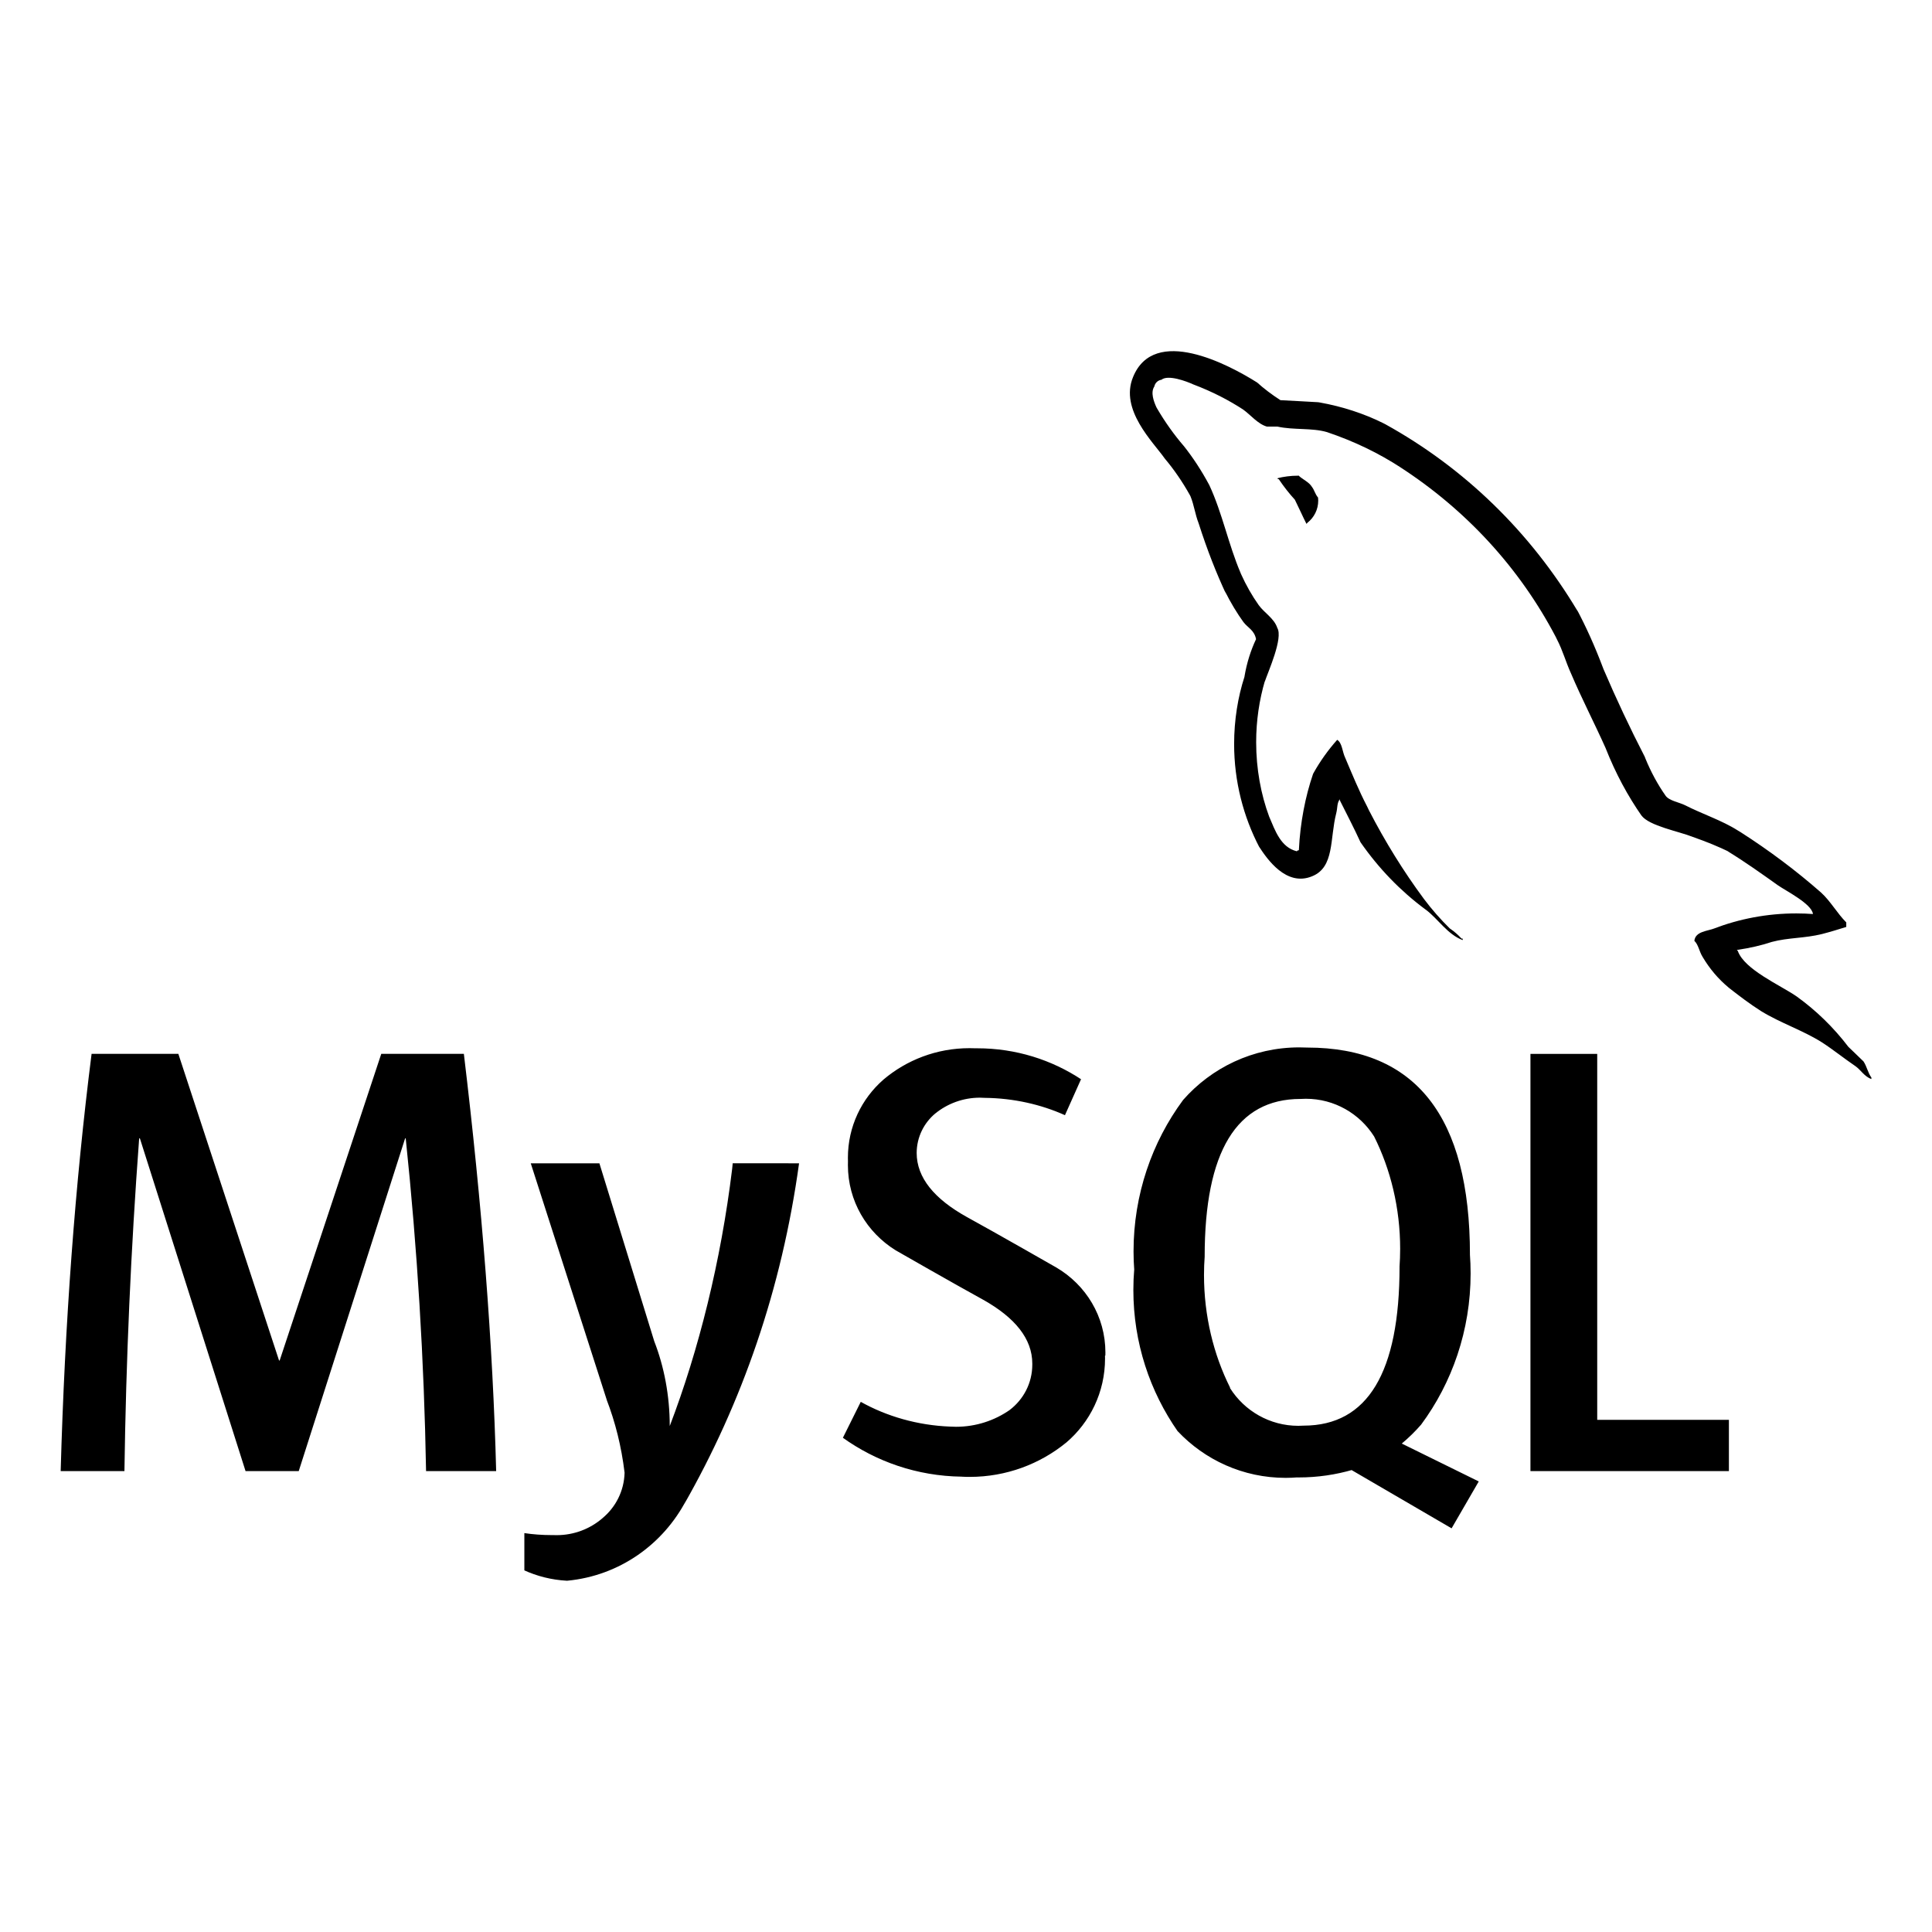
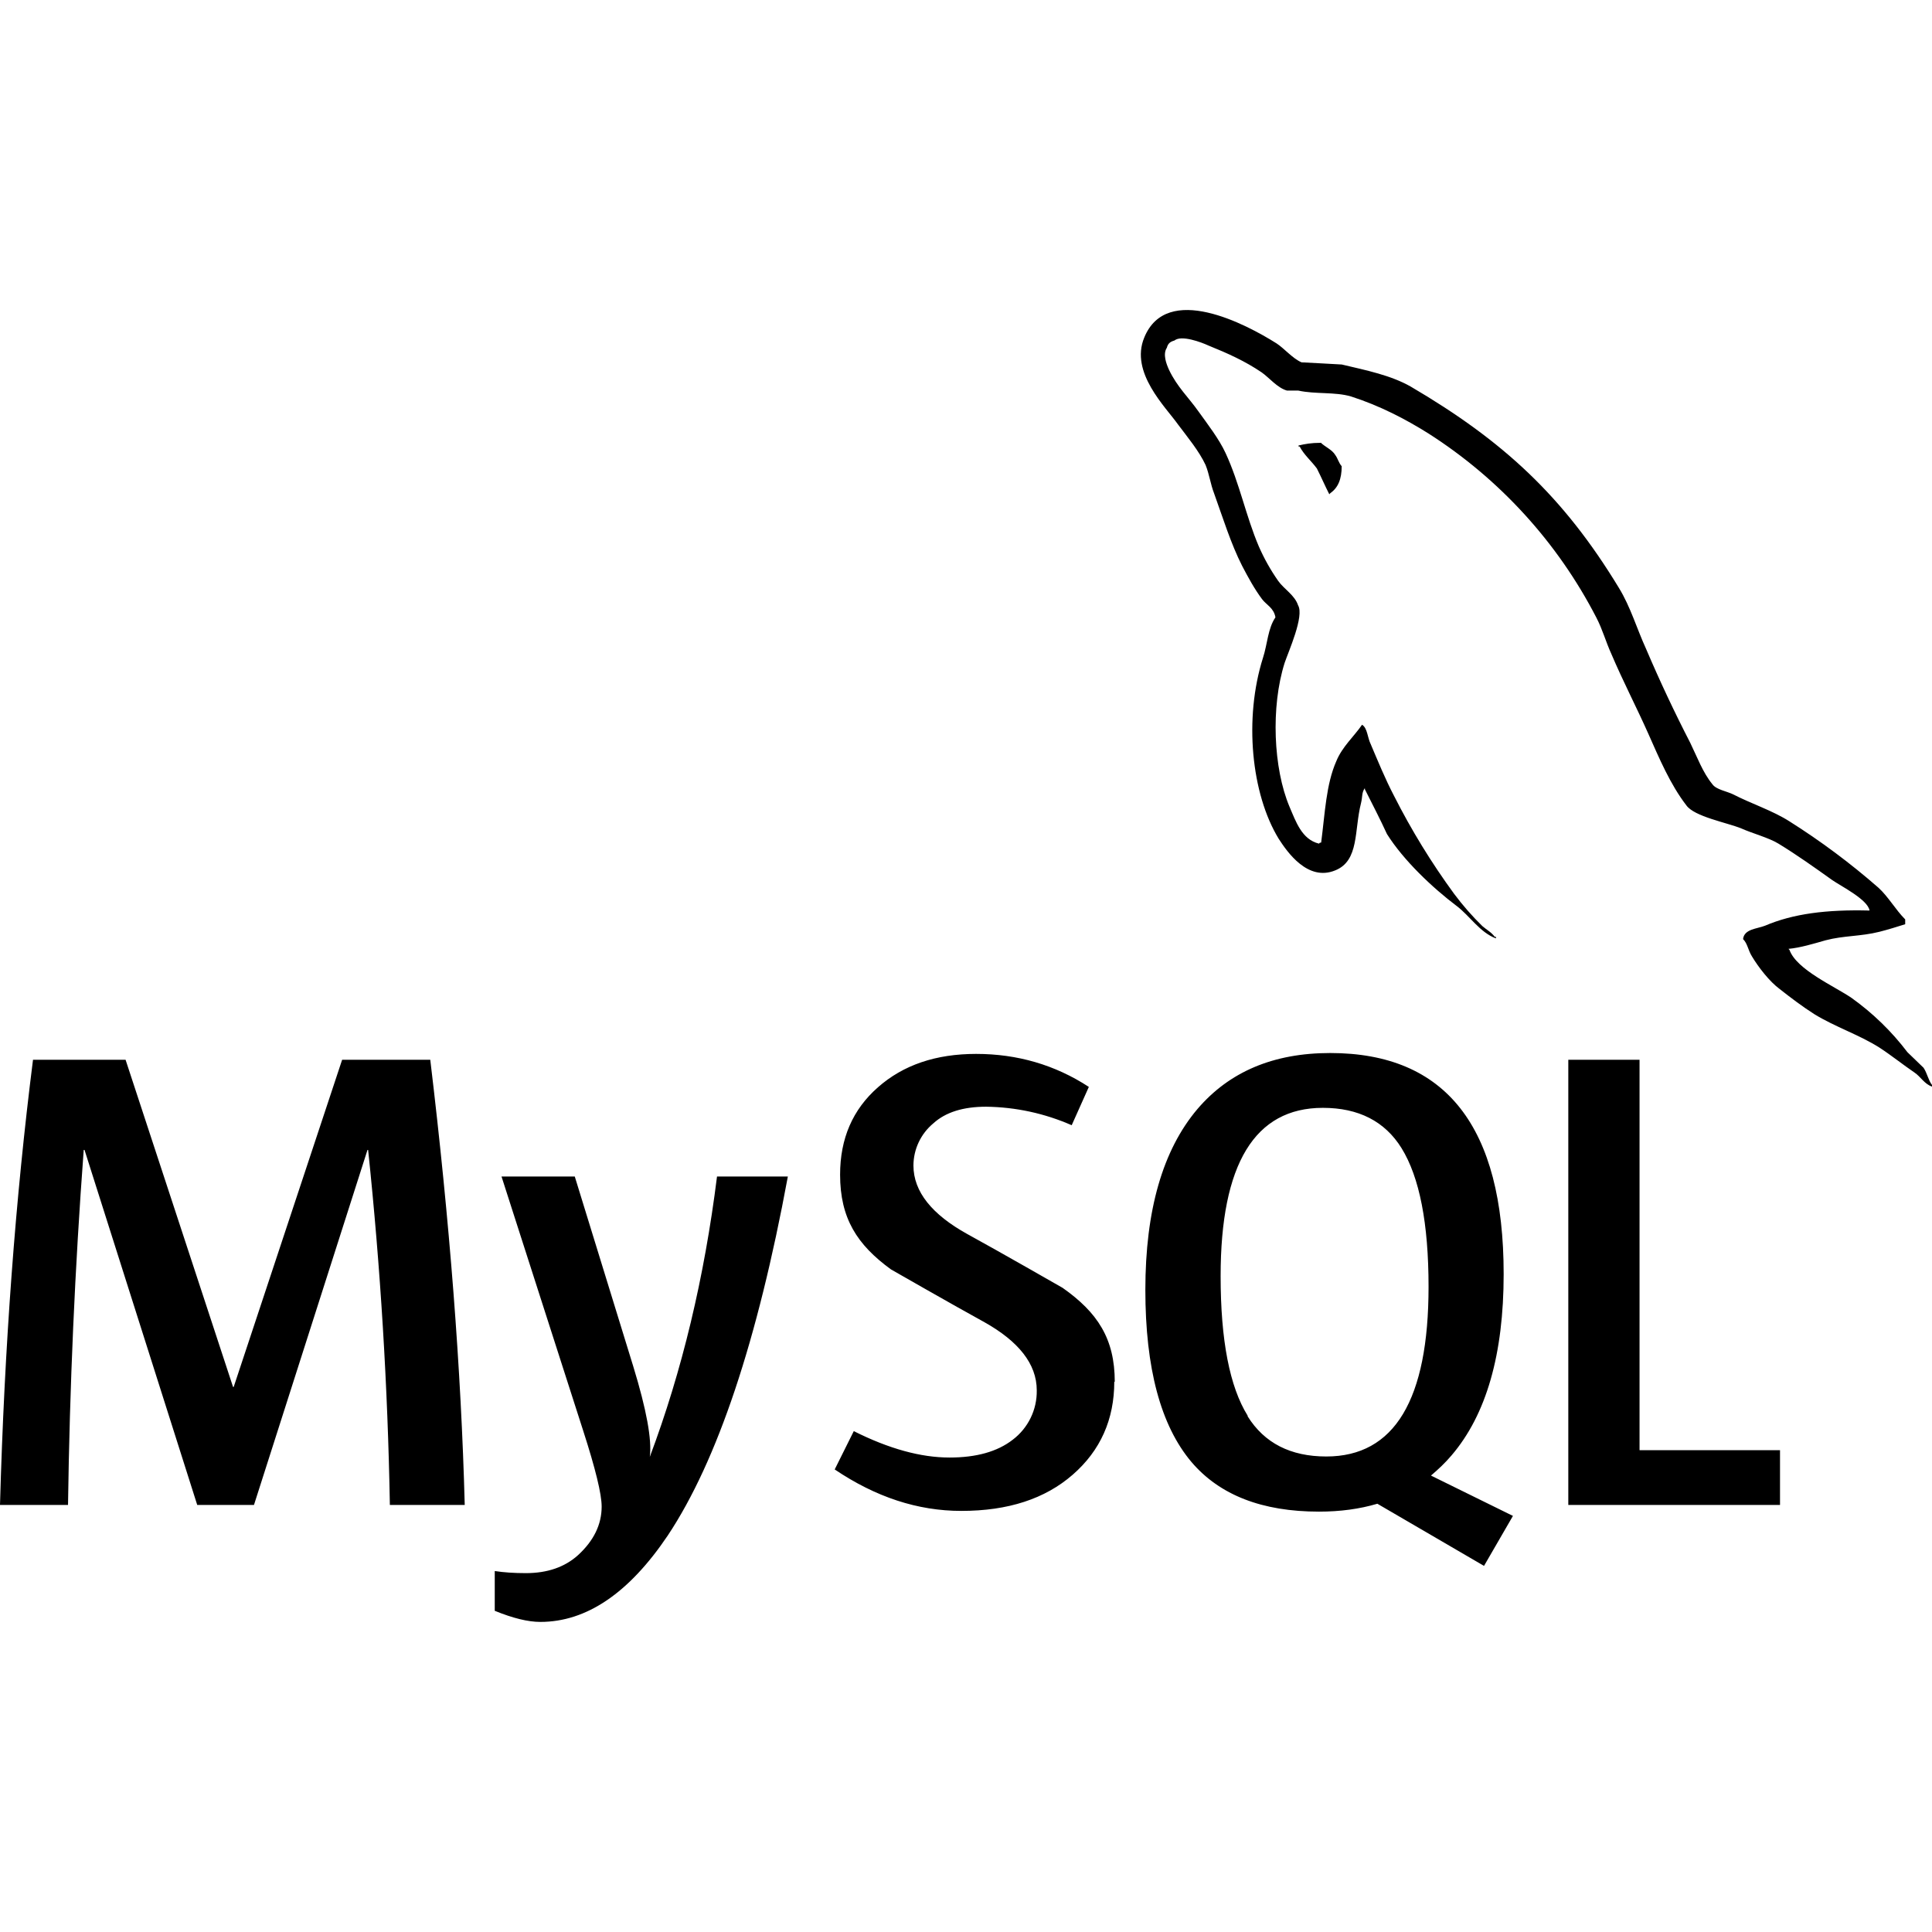
- <svg xmlns="http://www.w3.org/2000/svg" fill="#000000" width="800px" height="800px" viewBox="0 0 32 32" version="1.1">
-   <path d="M30.026 15.139c-0.082-0.006-0.177-0.010-0.273-0.010-0.484 0-0.947 0.090-1.373 0.254l0.026-0.009c-0.125 0.050-0.325 0.050-0.342 0.209 0.069 0.066 0.079 0.175 0.137 0.267 0.117 0.198 0.261 0.366 0.429 0.506l0.003 0.003c0.175 0.137 0.35 0.27 0.534 0.387 0.325 0.2 0.694 0.319 1.012 0.52 0.181 0.117 0.366 0.266 0.55 0.391 0.091 0.062 0.15 0.175 0.267 0.215v-0.025c-0.057-0.075-0.075-0.184-0.131-0.267-0.084-0.084-0.167-0.159-0.25-0.241-0.248-0.325-0.535-0.603-0.857-0.835l-0.012-0.008c-0.267-0.182-0.852-0.437-0.962-0.744l-0.016-0.018c0.218-0.031 0.412-0.077 0.599-0.139l-0.024 0.007c0.284-0.075 0.544-0.059 0.837-0.132 0.132-0.034 0.266-0.075 0.4-0.117v-0.075c-0.15-0.15-0.262-0.354-0.417-0.494-0.409-0.36-0.86-0.698-1.335-1.002l-0.045-0.027c-0.262-0.167-0.595-0.275-0.871-0.417-0.1-0.050-0.267-0.075-0.325-0.159-0.13-0.185-0.245-0.397-0.336-0.621l-0.008-0.022q-0.368-0.714-0.684-1.453c-0.144-0.383-0.287-0.697-0.448-1.001l0.023 0.047c-0.786-1.319-1.881-2.379-3.188-3.102l-0.043-0.022c-0.309-0.153-0.668-0.272-1.045-0.339l-0.025-0.004c-0.209-0.010-0.417-0.025-0.625-0.034-0.146-0.094-0.272-0.19-0.39-0.296l0.003 0.003c-0.475-0.3-1.704-0.95-2.054-0.090-0.225 0.542 0.334 1.077 0.527 1.352 0.154 0.183 0.294 0.388 0.415 0.605l0.010 0.020c0.059 0.145 0.075 0.294 0.134 0.445 0.145 0.452 0.292 0.823 0.459 1.182l-0.026-0.062c0.099 0.199 0.202 0.368 0.317 0.528l-0.008-0.012c0.067 0.091 0.182 0.134 0.209 0.284-0.086 0.181-0.153 0.391-0.19 0.61l-0.002 0.014c-0.108 0.332-0.171 0.715-0.171 1.112 0 0.621 0.153 1.206 0.423 1.72l-0.010-0.020c0.134 0.207 0.452 0.667 0.878 0.491 0.375-0.15 0.292-0.625 0.4-1.043 0.025-0.1 0.009-0.166 0.060-0.234v0.019c0.117 0.235 0.235 0.459 0.342 0.694 0.302 0.435 0.661 0.805 1.071 1.11l0.013 0.009c0.2 0.15 0.359 0.41 0.609 0.502v-0.025h-0.019c-0.057-0.062-0.12-0.117-0.189-0.164l-0.004-0.002c-0.155-0.152-0.299-0.316-0.429-0.489l-0.008-0.011c-0.326-0.44-0.636-0.938-0.905-1.461l-0.029-0.061c-0.137-0.262-0.252-0.545-0.362-0.804-0.050-0.1-0.050-0.25-0.134-0.3-0.148 0.166-0.281 0.351-0.392 0.55l-0.008 0.016c-0.128 0.373-0.212 0.804-0.234 1.251l-0 0.011c-0.034 0.009-0.017 0-0.034 0.018-0.267-0.065-0.359-0.342-0.459-0.575-0.136-0.366-0.215-0.79-0.215-1.231 0-0.356 0.051-0.7 0.147-1.025l-0.006 0.026c0.059-0.175 0.309-0.727 0.209-0.895-0.052-0.159-0.217-0.25-0.309-0.379-0.109-0.154-0.209-0.329-0.292-0.514l-0.008-0.020c-0.2-0.467-0.3-0.985-0.517-1.452-0.131-0.244-0.269-0.454-0.424-0.65l0.007 0.009c-0.165-0.191-0.317-0.404-0.449-0.63l-0.011-0.020c-0.041-0.091-0.1-0.242-0.034-0.342 0.012-0.058 0.058-0.103 0.117-0.112l0.001-0c0.11-0.090 0.419 0.027 0.527 0.077 0.317 0.12 0.59 0.261 0.843 0.427l-0.016-0.010c0.117 0.082 0.244 0.241 0.394 0.282h0.175c0.267 0.059 0.569 0.018 0.819 0.091 0.459 0.155 0.856 0.349 1.223 0.587l-0.021-0.013c1.104 0.713 1.988 1.677 2.586 2.816l0.020 0.041c0.1 0.192 0.144 0.369 0.235 0.569 0.175 0.412 0.391 0.829 0.569 1.227 0.169 0.428 0.369 0.798 0.607 1.139l-0.012-0.018c0.125 0.175 0.627 0.266 0.852 0.357 0.237 0.083 0.427 0.162 0.611 0.251l-0.037-0.016c0.287 0.175 0.567 0.375 0.837 0.567 0.137 0.095 0.554 0.304 0.579 0.472zM18.302 22.452c0 0.015 0.001 0.032 0.001 0.049 0 0.558-0.249 1.057-0.643 1.393l-0.003 0.002c-0.432 0.352-0.989 0.566-1.596 0.566-0.047 0-0.094-0.001-0.14-0.004l0.006 0c-0.739-0.010-1.419-0.25-1.976-0.651l0.010 0.007 0.296-0.595c0.429 0.24 0.939 0.389 1.481 0.41l0.006 0c0.027 0.002 0.058 0.003 0.090 0.003 0.332 0 0.641-0.104 0.894-0.281l-0.005 0.003c0.229-0.174 0.375-0.446 0.375-0.752 0-0.006-0-0.011-0-0.017v0.001c0-0.412-0.287-0.762-0.81-1.056-0.485-0.266-1.453-0.821-1.453-0.821-0.478-0.296-0.791-0.817-0.791-1.411 0-0.021 0-0.042 0.001-0.063l-0 0.003c-0.001-0.019-0.001-0.041-0.001-0.063 0-0.515 0.227-0.977 0.586-1.291l0.002-0.002c0.382-0.324 0.881-0.521 1.426-0.521 0.035 0 0.069 0.001 0.103 0.002l-0.005-0c0.009-0 0.020-0 0.031-0 0.639 0 1.234 0.191 1.73 0.52l-0.012-0.007-0.266 0.595c-0.391-0.176-0.847-0.282-1.327-0.287l-0.002-0c-0.024-0.002-0.051-0.003-0.079-0.003-0.28 0-0.538 0.098-0.74 0.262l0.002-0.002c-0.189 0.157-0.309 0.392-0.31 0.655v0c0 0.41 0.292 0.762 0.832 1.062 0.491 0.269 1.483 0.837 1.483 0.837 0.488 0.287 0.811 0.809 0.811 1.407 0 0.018-0 0.037-0.001 0.055l0-0.003zM20.374 22.983c-0.273-0.545-0.432-1.187-0.432-1.866 0-0.107 0.004-0.213 0.012-0.317l-0.001 0.014q0-2.611 1.587-2.612c0.026-0.002 0.057-0.003 0.089-0.003 0.475 0 0.892 0.248 1.129 0.622l0.003 0.005c0.271 0.542 0.43 1.182 0.43 1.858 0 0.104-0.004 0.207-0.011 0.309l0.001-0.014q0 2.632-1.587 2.634c-0.027 0.002-0.058 0.003-0.089 0.003-0.475 0-0.893-0.248-1.13-0.622l-0.003-0.005zM24.488 24.535l-1.27-0.625c0.116-0.097 0.22-0.199 0.316-0.309l0.003-0.003c0.513-0.692 0.821-1.563 0.821-2.505 0-0.109-0.004-0.217-0.012-0.324l0.001 0.014q0-3.43-2.693-3.432c-0.040-0.002-0.087-0.003-0.134-0.003-0.767 0-1.456 0.337-1.925 0.872l-0.002 0.003c-0.511 0.692-0.818 1.562-0.818 2.504 0 0.106 0.004 0.211 0.012 0.315l-0.001-0.014c-0.009 0.101-0.014 0.219-0.014 0.338 0 0.874 0.274 1.684 0.74 2.349l-0.009-0.013c0.449 0.478 1.086 0.776 1.791 0.776 0.066 0 0.131-0.003 0.195-0.008l-0.009 0.001c0.009 0 0.021 0 0.032 0 0.311 0 0.612-0.045 0.897-0.128l-0.022 0.006 1.656 0.965 0.45-0.777zM28.636 24.366h-3.287v-6.91h1.106v6.061h2.181zM13.235 19.268c-0.287 2.084-0.944 3.965-1.905 5.65l0.040-0.077c-0.385 0.741-1.113 1.257-1.968 1.34l-0.010 0.001c-0.259-0.014-0.5-0.076-0.719-0.177l0.012 0.005v-0.617c0.137 0.021 0.295 0.033 0.456 0.033 0.009 0 0.018-0 0.028-0h-0.001c0.016 0.001 0.034 0.001 0.052 0.001 0.289 0 0.554-0.105 0.758-0.28l-0.002 0.001c0.22-0.181 0.361-0.451 0.369-0.755l0-0.001c-0.053-0.438-0.154-0.837-0.299-1.214l0.012 0.034-1.267-3.944h1.137l0.909 2.949c0.162 0.416 0.256 0.898 0.256 1.401 0 0.001 0 0.002 0 0.002v-0c0.482-1.262 0.848-2.734 1.034-4.261l0.009-0.092zM8.215 24.366h-1.158q-0.049-2.761-0.337-5.511h-0.010l-1.762 5.511h-0.881l-1.75-5.511h-0.012q-0.205 2.751-0.244 5.511h-1.056q0.103-3.685 0.512-6.911h1.437l1.668 5.079h0.010l1.683-5.079h1.368q0.454 3.777 0.535 6.911zM21.505 7.879c-0.002 0-0.005-0-0.008-0-0.119 0-0.234 0.015-0.344 0.043l0.010-0.002v0.016h0.017c0.086 0.128 0.174 0.239 0.269 0.343l-0.002-0.002c0.067 0.134 0.125 0.267 0.192 0.4l0.017-0.019c0.109-0.086 0.178-0.218 0.178-0.366 0-0.018-0.001-0.035-0.003-0.053l0 0.002c-0.050-0.059-0.057-0.117-0.1-0.175-0.050-0.084-0.157-0.125-0.225-0.191z" />
+ <svg xmlns="http://www.w3.org/2000/svg" role="img" viewBox="0 0 24 24">
+   <path d="M16.405 5.501c-.115 0-.193.014-.274.033v.013h.014c.054.104.146.18.214.273.054.107.1.214.154.32l.014-.015c.094-.066.14-.172.14-.333-.04-.047-.046-.094-.08-.14-.04-.067-.126-.1-.18-.153zM5.77 18.695h-.927a50.854 50.854 0 00-.27-4.41h-.008l-1.41 4.41H2.45l-1.4-4.41h-.01a72.892 72.892 0 00-.195 4.41H0c.055-1.966.192-3.81.41-5.53h1.15l1.335 4.064h.008l1.347-4.064h1.095c.242 2.015.384 3.86.428 5.53zm4.017-4.08c-.378 2.045-.876 3.533-1.492 4.46-.482.716-1.01 1.073-1.583 1.073-.153 0-.34-.046-.566-.138v-.494c.11.017.24.026.386.026.268 0 .483-.075.647-.222.197-.18.295-.382.295-.605 0-.155-.077-.47-.23-.944L6.23 14.615h.91l.727 2.36c.164.536.233.91.205 1.123.4-1.064.678-2.227.835-3.483zm12.325 4.08h-2.63v-5.53h.885v4.85h1.745zm-3.32.135l-1.016-.5c.09-.076.177-.158.255-.25.433-.506.648-1.258.648-2.253 0-1.83-.718-2.746-2.155-2.746-.704 0-1.254.232-1.65.697-.43.508-.646 1.256-.646 2.245 0 .972.19 1.686.574 2.14.35.41.877.615 1.583.615.264 0 .506-.033.725-.098l1.325.772.36-.622zM15.5 17.588c-.225-.36-.337-.94-.337-1.736 0-1.393.424-2.09 1.27-2.09.443 0 .77.167.977.5.224.362.336.936.336 1.723 0 1.404-.424 2.108-1.27 2.108-.445 0-.77-.167-.978-.5zm-1.658-.425c0 .47-.172.856-.516 1.156-.344.3-.803.45-1.384.45-.543 0-1.064-.172-1.573-.515l.237-.476c.438.22.833.328 1.19.328.332 0 .593-.073.783-.22a.754.754 0 00.3-.615c0-.33-.23-.61-.648-.845-.388-.213-1.163-.657-1.163-.657-.422-.307-.632-.636-.632-1.177 0-.45.157-.81.47-1.085.315-.278.72-.415 1.22-.415.512 0 .98.136 1.4.41l-.213.476a2.726 2.726 0 00-1.064-.23c-.283 0-.502.068-.654.206a.685.685 0 00-.248.524c0 .328.234.61.666.85.393.215 1.187.67 1.187.67.433.305.648.63.648 1.168zm9.382-5.852c-.535-.014-.95.04-1.297.188-.1.04-.26.04-.274.167.055.053.063.14.11.214.08.134.218.313.346.407.14.11.28.216.427.31.26.16.555.255.81.416.145.094.293.213.44.313.073.05.12.14.214.172v-.02c-.046-.06-.06-.147-.105-.214-.067-.067-.134-.127-.2-.193a3.223 3.223 0 00-.695-.675c-.214-.146-.682-.35-.77-.595l-.013-.014c.146-.013.32-.066.46-.106.227-.06.435-.047.67-.106.106-.027.213-.06.32-.094v-.06c-.12-.12-.21-.283-.334-.395a8.867 8.867 0 00-1.104-.823c-.21-.134-.476-.22-.697-.334-.08-.04-.214-.06-.26-.127-.12-.146-.19-.34-.275-.514a17.69 17.69 0 01-.547-1.163c-.12-.262-.193-.523-.34-.763-.69-1.137-1.437-1.826-2.586-2.5-.247-.14-.543-.2-.856-.274-.167-.008-.334-.02-.5-.027-.11-.047-.216-.174-.31-.235-.38-.24-1.364-.76-1.644-.072-.18.434.267.862.422 1.082.115.153.26.328.34.5.047.116.06.235.107.356.106.294.207.622.347.897.073.14.153.287.247.413.054.073.146.107.167.227-.094.136-.1.334-.154.5-.24.757-.146 1.693.194 2.25.107.166.362.534.703.393.3-.12.234-.5.32-.835.02-.08.007-.133.048-.187v.015c.094.188.188.367.274.555.206.328.566.668.867.895.16.12.287.328.487.402v-.02h-.015c-.043-.058-.1-.086-.154-.133a3.445 3.445 0 01-.35-.4 8.76 8.76 0 01-.747-1.218c-.11-.21-.202-.436-.29-.643-.04-.08-.04-.2-.107-.24-.1.146-.247.273-.32.453-.127.288-.14.642-.188 1.01-.027.007-.014 0-.027.014-.214-.052-.287-.274-.367-.46-.2-.475-.233-1.238-.06-1.785.047-.14.247-.582.167-.716-.042-.127-.174-.2-.247-.303a2.478 2.478 0 01-.24-.427c-.16-.374-.24-.788-.414-1.162-.08-.173-.22-.354-.334-.513-.127-.18-.267-.307-.368-.52-.033-.073-.08-.194-.027-.274.014-.054.042-.075.094-.09.088-.072.335.022.422.062.247.1.455.194.662.334.094.066.195.193.315.226h.14c.214.047.455.014.655.073.355.114.675.28.962.46a5.953 5.953 0 012.085 2.286c.08.154.115.295.188.455.14.33.313.663.455.982.14.315.275.636.476.897.1.14.502.213.682.286.133.06.34.115.46.188.23.14.454.3.67.454.11.076.443.243.463.378z" />
</svg>
